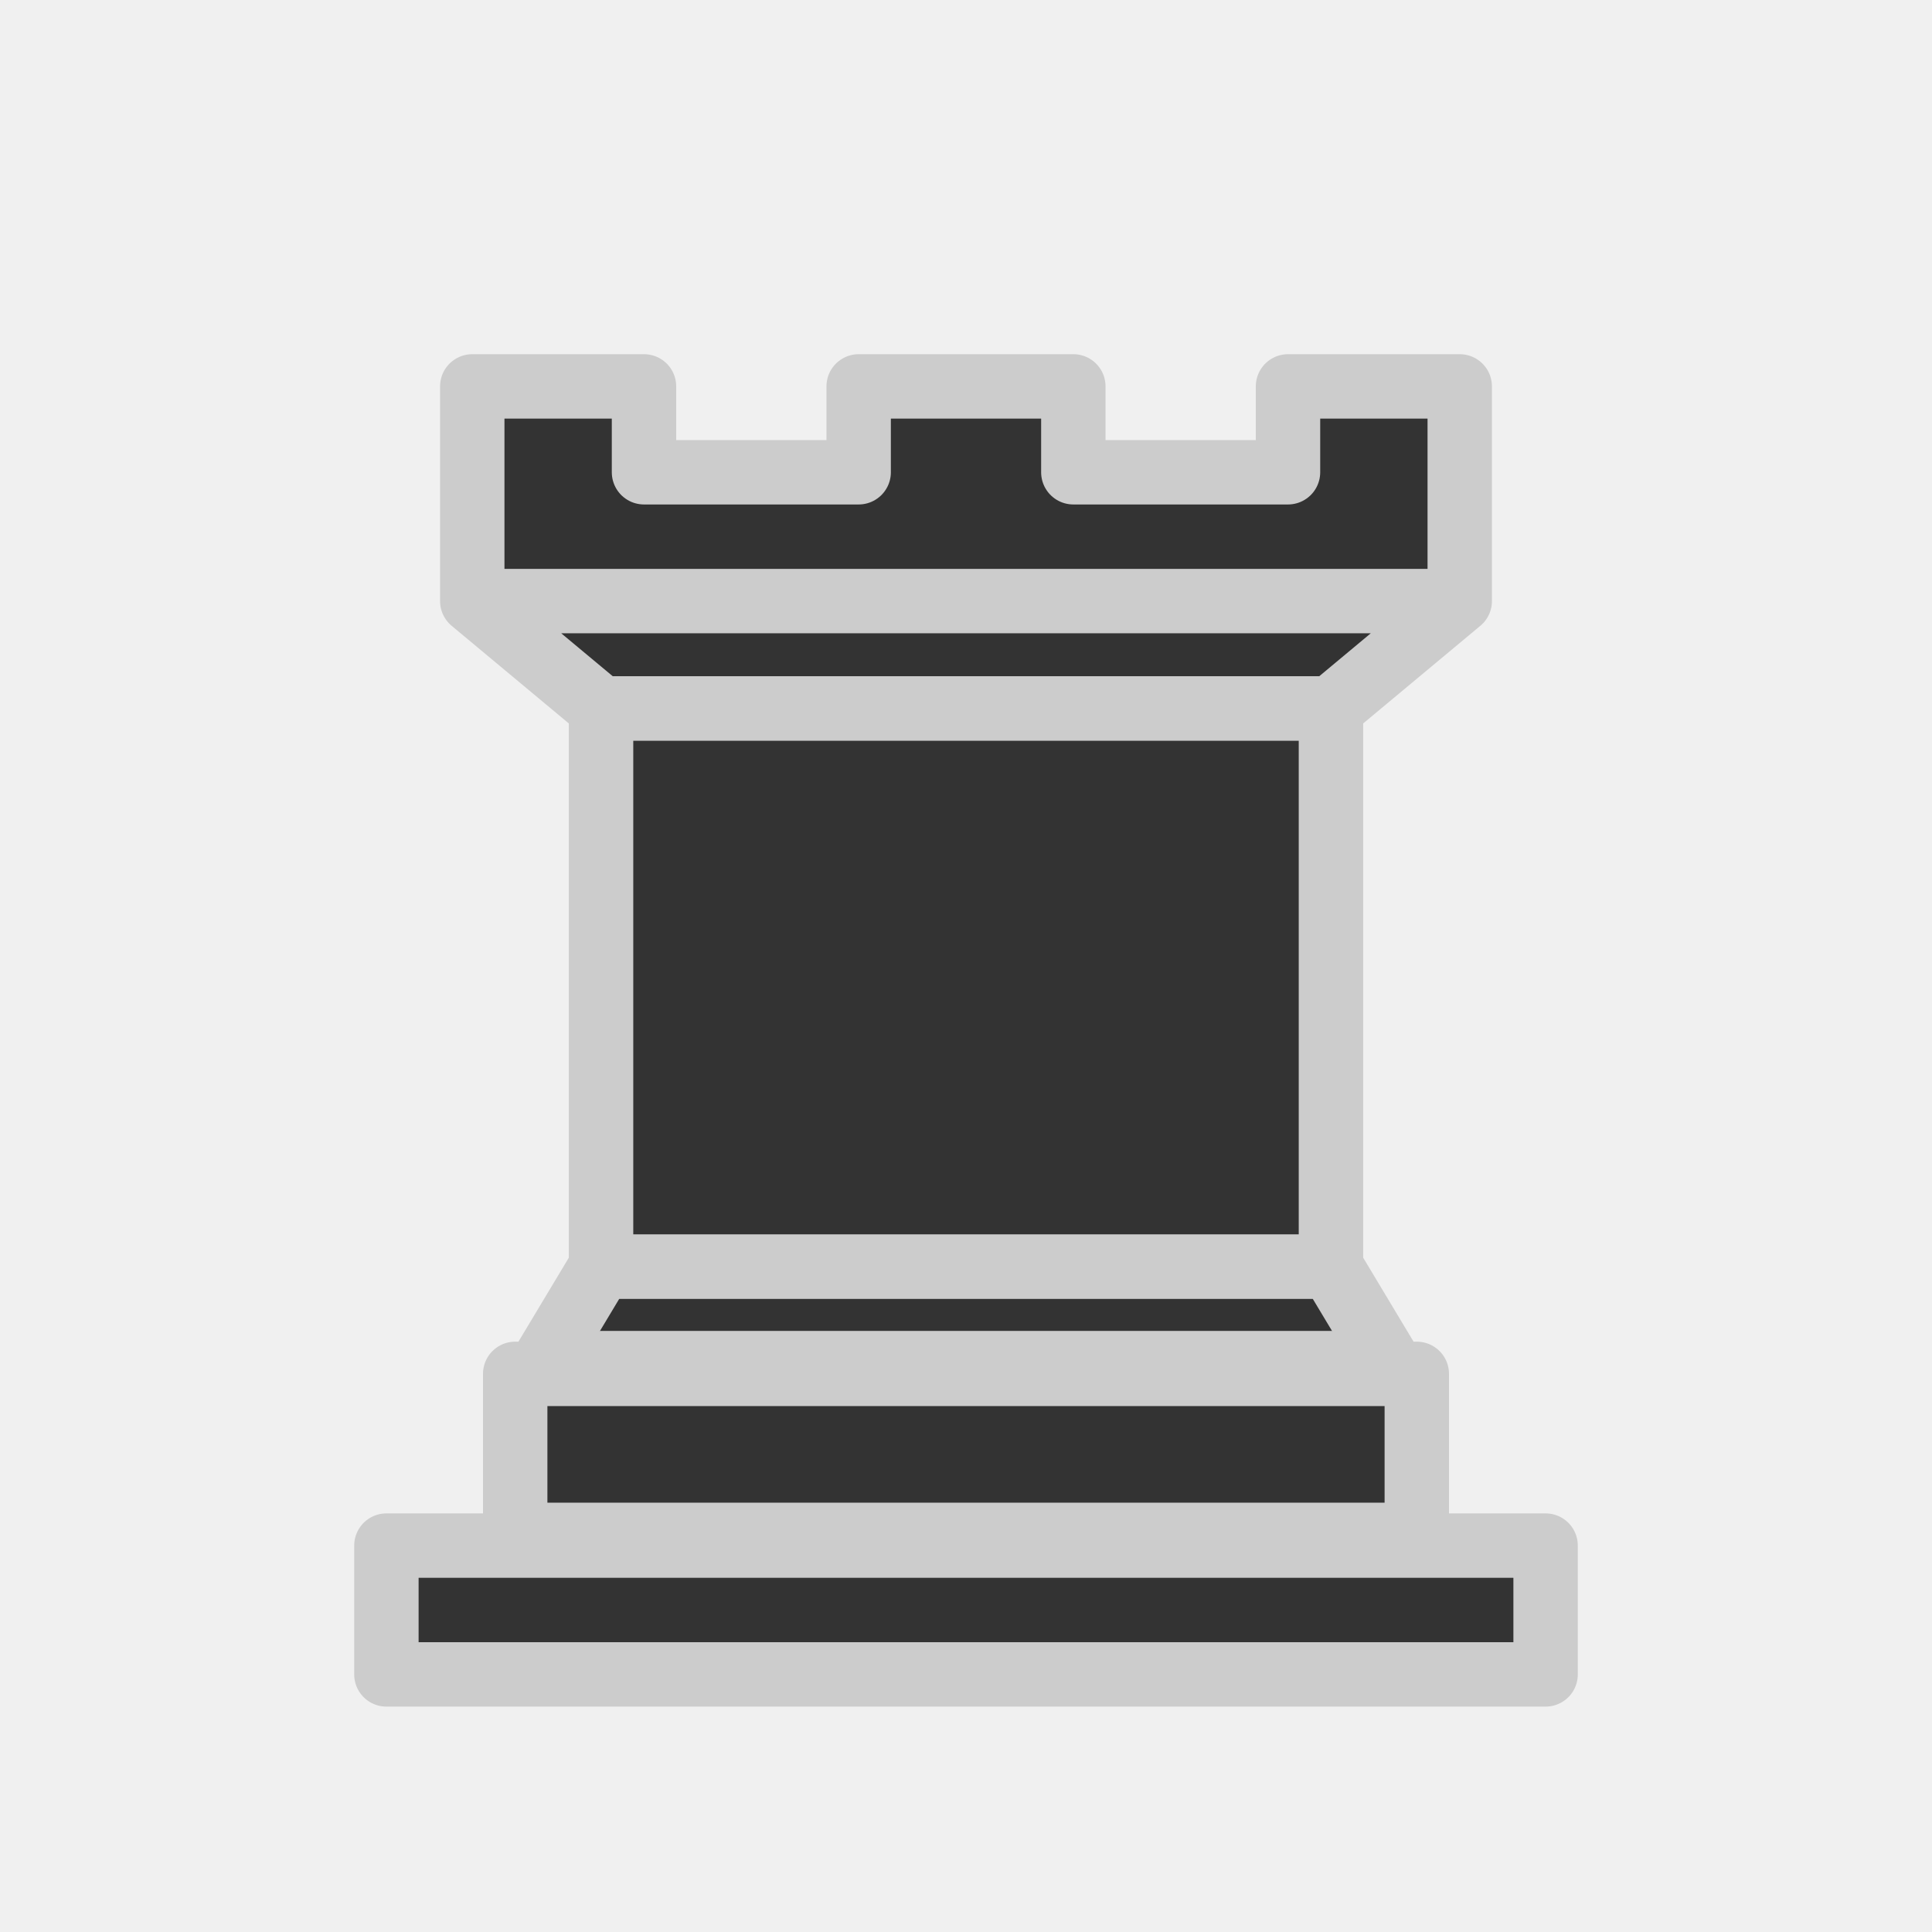
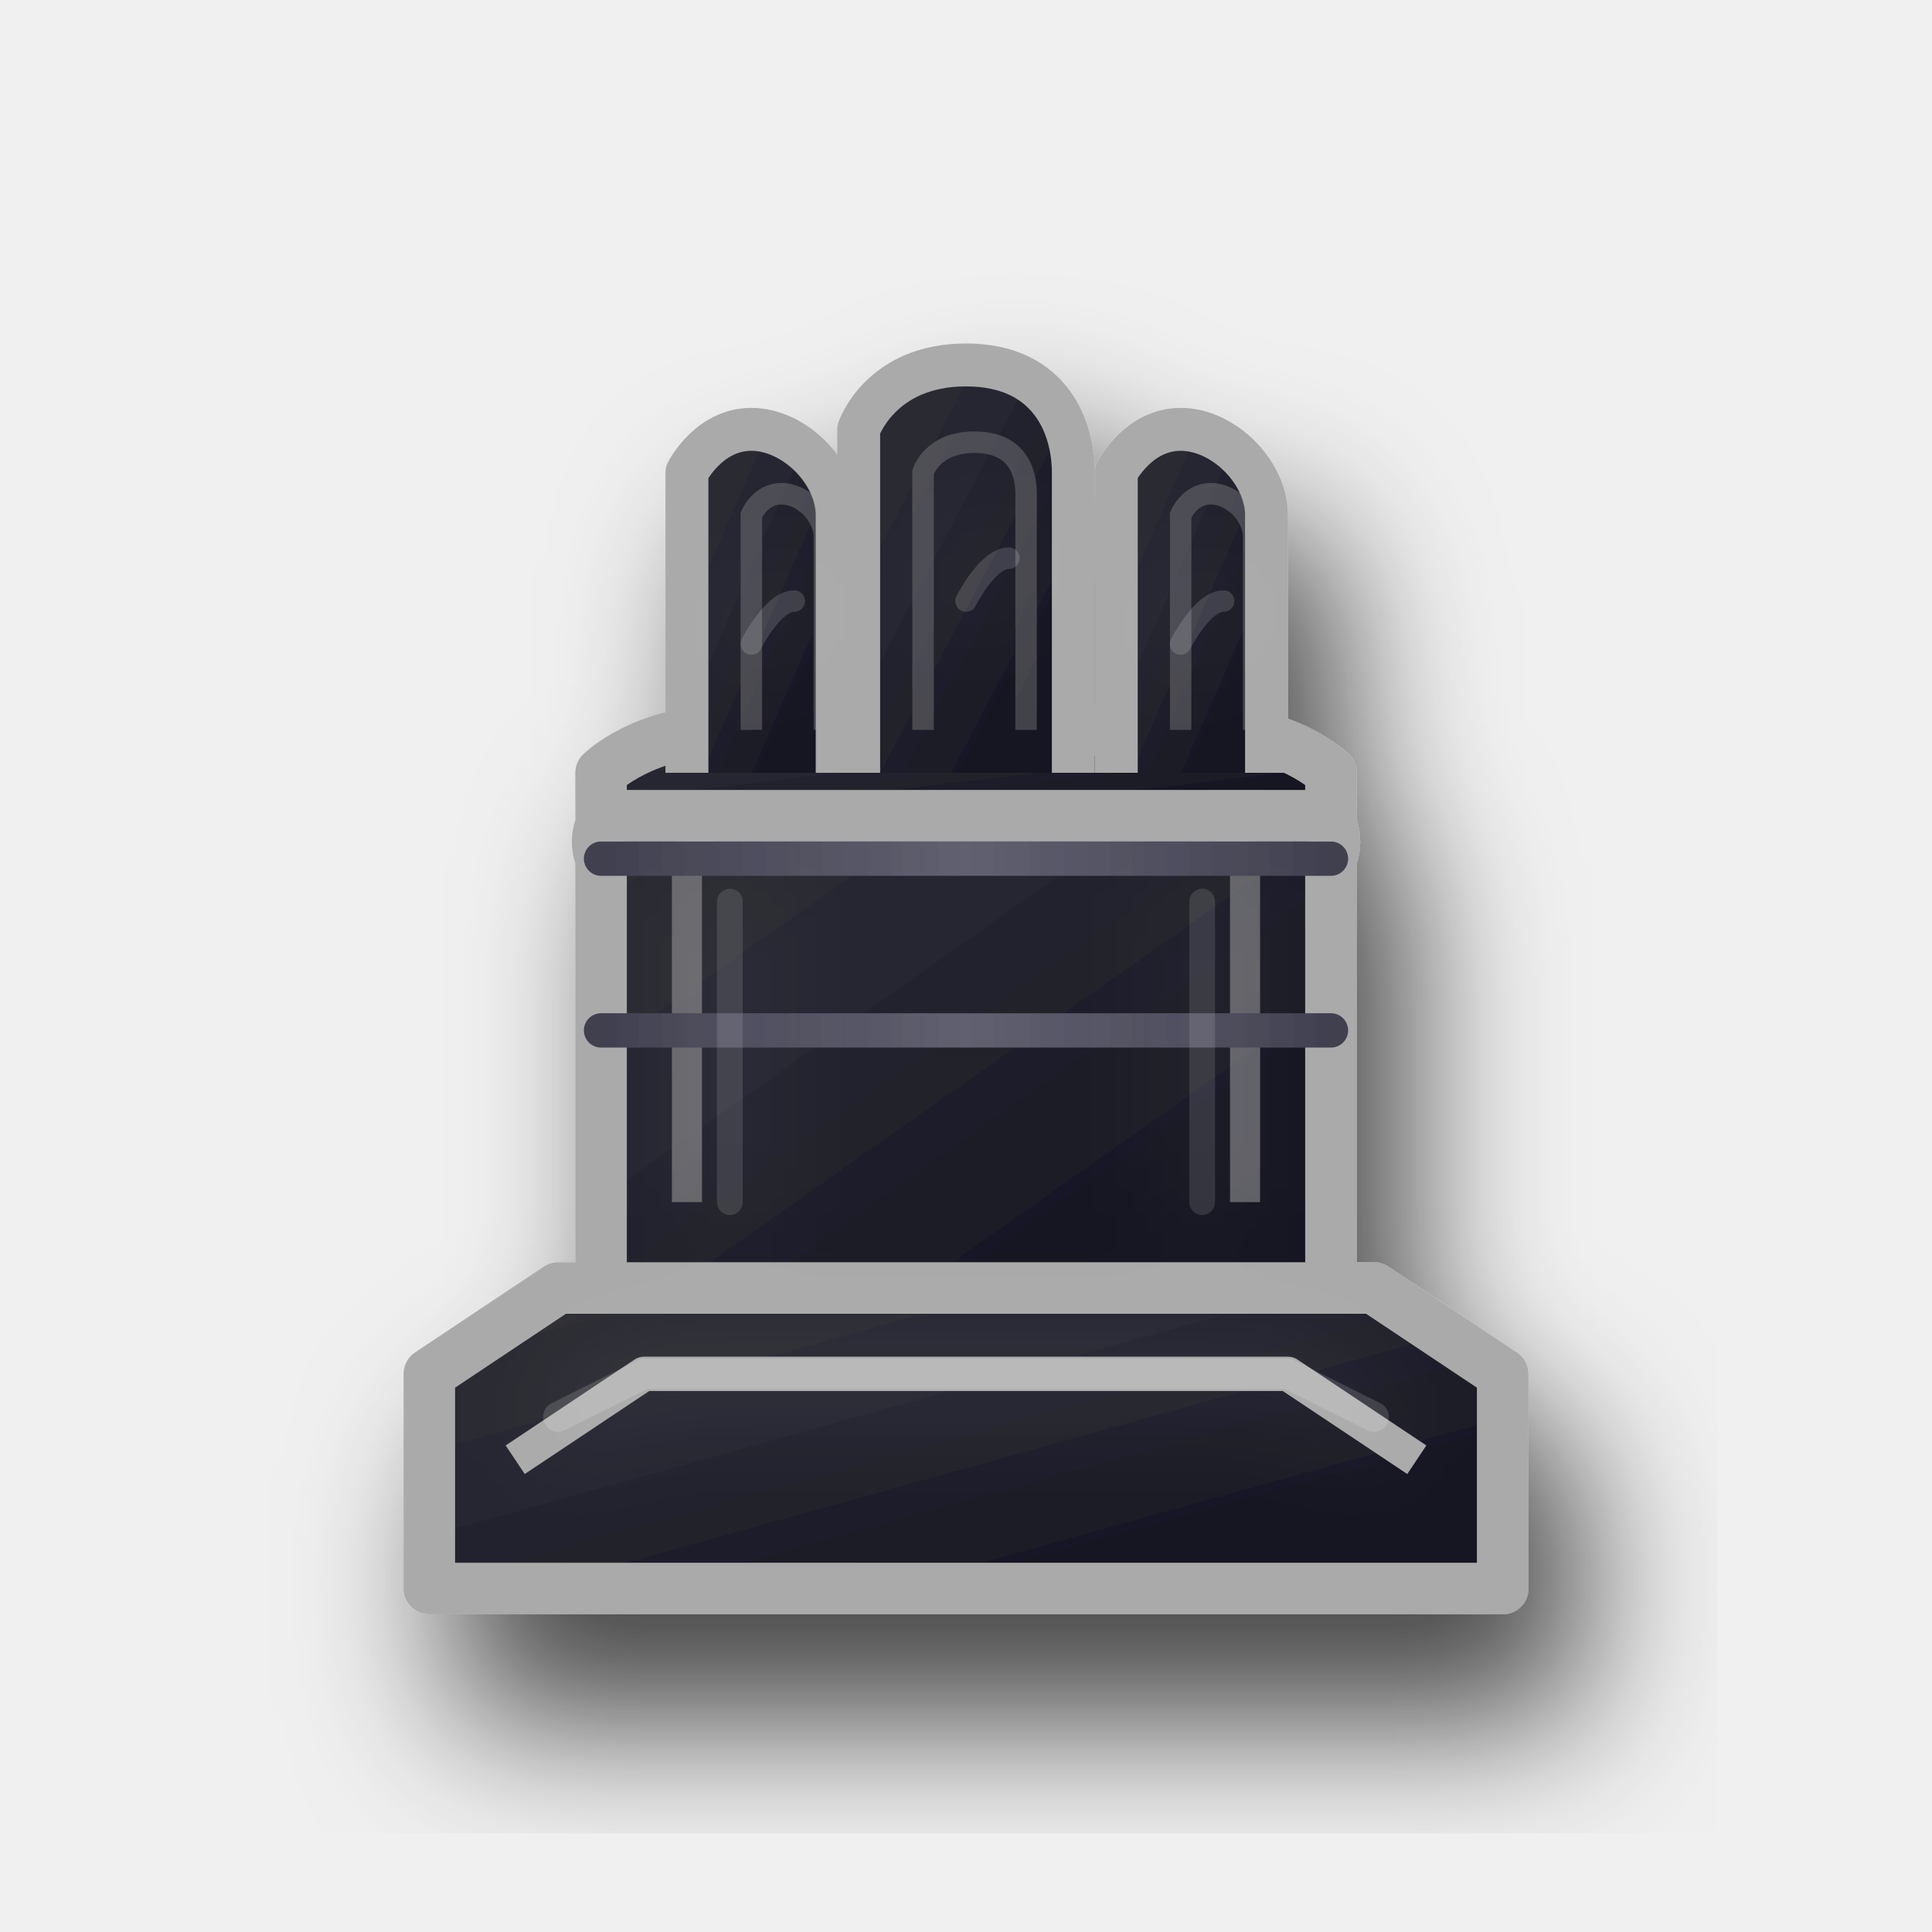
<svg xmlns="http://www.w3.org/2000/svg" viewBox="0 0 45 45" width="45" height="45">
-   <g fill="#333" fill-rule="evenodd" stroke="#ccc" stroke-width="1.5" stroke-linecap="round" stroke-linejoin="round">
-     <path d="M9 39h27v-3H9v3zM12.5 32l1.5-2.5h17l1.5 2.5h-20zM12 36v-4h21v4H12z" stroke-linecap="butt" />
-     <path d="M14 29.5v-13h17v13H14z" stroke-linecap="butt" stroke-linejoin="miter" />
-     <path d="M14 16.5L11 14h23l-3 2.5H14zM11 14V9h4v2h5V9h5v2h5V9h4v5H11z" stroke-linecap="butt" />
-     <path d="M12 35.5h21M13 31.5h19M14 29.5h17M14 16.5h17M11 14h23" fill="none" stroke="#ccc" stroke-width="1" stroke-linejoin="miter" />
+   <defs>
+     <linearGradient id="blackTribalGradient" x1="0%" y1="0%" x2="100%" y2="100%">
+       <stop offset="0%" stop-color="#303035" />
+       <stop offset="40%" stop-color="#252530" />
+       <stop offset="70%" stop-color="#1a1a25" />
+       <stop offset="100%" stop-color="#101020" />
+     </linearGradient>
+     <linearGradient id="accentGradient" x1="0%" y1="0%" x2="100%" y2="0%">
+       <stop offset="0%" stop-color="#404050" />
+       <stop offset="50%" stop-color="#606070" />
+       <stop offset="100%" stop-color="#404050" />
+     </linearGradient>
+     <filter id="tribalShadow" x="-20%" y="-20%" width="140%" height="140%">
+       <feGaussianBlur in="SourceAlpha" stdDeviation="1.8" />
+       <feOffset dx="1.2" dy="2.5" result="offsetblur" />
+       <feComponentTransfer>
+         <feFuncA type="linear" slope="0.7" />
+       </feComponentTransfer>
+       <feMerge>
+         <feMergeNode />
+         <feMergeNode in="SourceGraphic" />
+       </feMerge>
+     </filter>
+     <filter id="tribalGlow" x="-20%" y="-20%" width="140%" height="140%">
+       <feGaussianBlur stdDeviation="1.2" result="blur" />
+       <feComposite operator="over" in="SourceGraphic" />
+     </filter>
+   </defs>
+   <g filter="url(#tribalShadow)">
+     <path d="M10 37h25v-5l-3,-2h-19l-3,2z" fill="url(#blackTribalGradient)" stroke="#aaa" stroke-width="1.2" stroke-linejoin="round" />
+     <path d="M12 34l3,-2h15l3,2" fill="none" stroke="#aaa" stroke-width="0.8" stroke-linejoin="round" />
+     <path d="M14 30c0,0 0,-10 0,-10c0,0 -1,-2 4,-2h9c5,0 4,2 4,2c0,0 0,10 0,10z" fill="url(#blackTribalGradient)" stroke="#aaa" stroke-width="1.2" stroke-linejoin="round" />
+     <path d="M16 28c0,-8 0,-8 0,-8c0,0 0,-1 2,-1h9c2,0 2,1 2,1c0,0 0,0 0,8" fill="none" stroke="#aaa" stroke-width="0.7" stroke-opacity="0.5" />
+     <path d="M14 24h17 M14 20h17" stroke="url(#accentGradient)" stroke-width="0.8" stroke-linecap="round" fill="none" />
+     <path d="M14 18c0,0 1,-1 3,-1h11c2,0 3,1 3,1v1h-17z" fill="url(#blackTribalGradient)" stroke="#aaa" stroke-width="1.2" stroke-linejoin="round" />
+     <path d="M16 18v-7c0,0 0.5,-1 1.5,-1s2,1 2,2c0,1 0,4 0,6" fill="url(#blackTribalGradient)" stroke="#aaa" stroke-width="1" stroke-linejoin="round" />
+     <path d="M20 18v-8c0,0 0.5,-1.5 2.5,-1.5s2.5,1.5 2.5,2.5c0,1 0,5 0,7" fill="url(#blackTribalGradient)" stroke="#aaa" stroke-width="1" stroke-linejoin="round" />
+     <path d="M26 18v-7c0,0 0.5,-1 1.5,-1s2,1 2,2c0,1 0,4 0,6" fill="url(#blackTribalGradient)" stroke="#aaa" stroke-width="1" stroke-linejoin="round" />
+     <path d="M17.5 17v-5c0,0 0.2,-0.5 0.7,-0.5s1,0.5 1,1c0,0.5 0,3 0,4.5" fill="none" stroke="#aaa" stroke-width="0.5" stroke-opacity="0.3" />
+     <path d="M21.5 17v-6c0,0 0.2,-0.7 1.2,-0.7s1.2,0.7 1.2,1.2c0,0.5 0,3.5 0,5.5" fill="none" stroke="#aaa" stroke-width="0.5" stroke-opacity="0.3" />
+     <path d="M27.5 17v-5c0,0 0.2,-0.5 0.7,-0.5s1,0.5 1,1c0,0.5 0,3 0,4.5" fill="none" stroke="#aaa" stroke-width="0.5" stroke-opacity="0.3" />
+   </g>
+   <g filter="url(#tribalGlow)">
+     <path d="M13 33l2,-1h15l2,1" stroke="white" stroke-width="0.7" stroke-opacity="0.15" stroke-linecap="round" fill="none" />
+     <path d="M17 28c0,-7 0,-7 0,-7 M28 28c0,-7 0,-7 0,-7" stroke="white" stroke-width="0.6" stroke-opacity="0.12" stroke-linecap="round" fill="none" />
+     <path d="M17.5 15c0,0 0.5,-1 1,-1 M22.5 14c0,0 0.5,-1 1,-1 M27.5 15c0,0 0.5,-1 1,-1" stroke="white" stroke-width="0.5" stroke-opacity="0.15" stroke-linecap="round" fill="none" />
  </g>
</svg>
